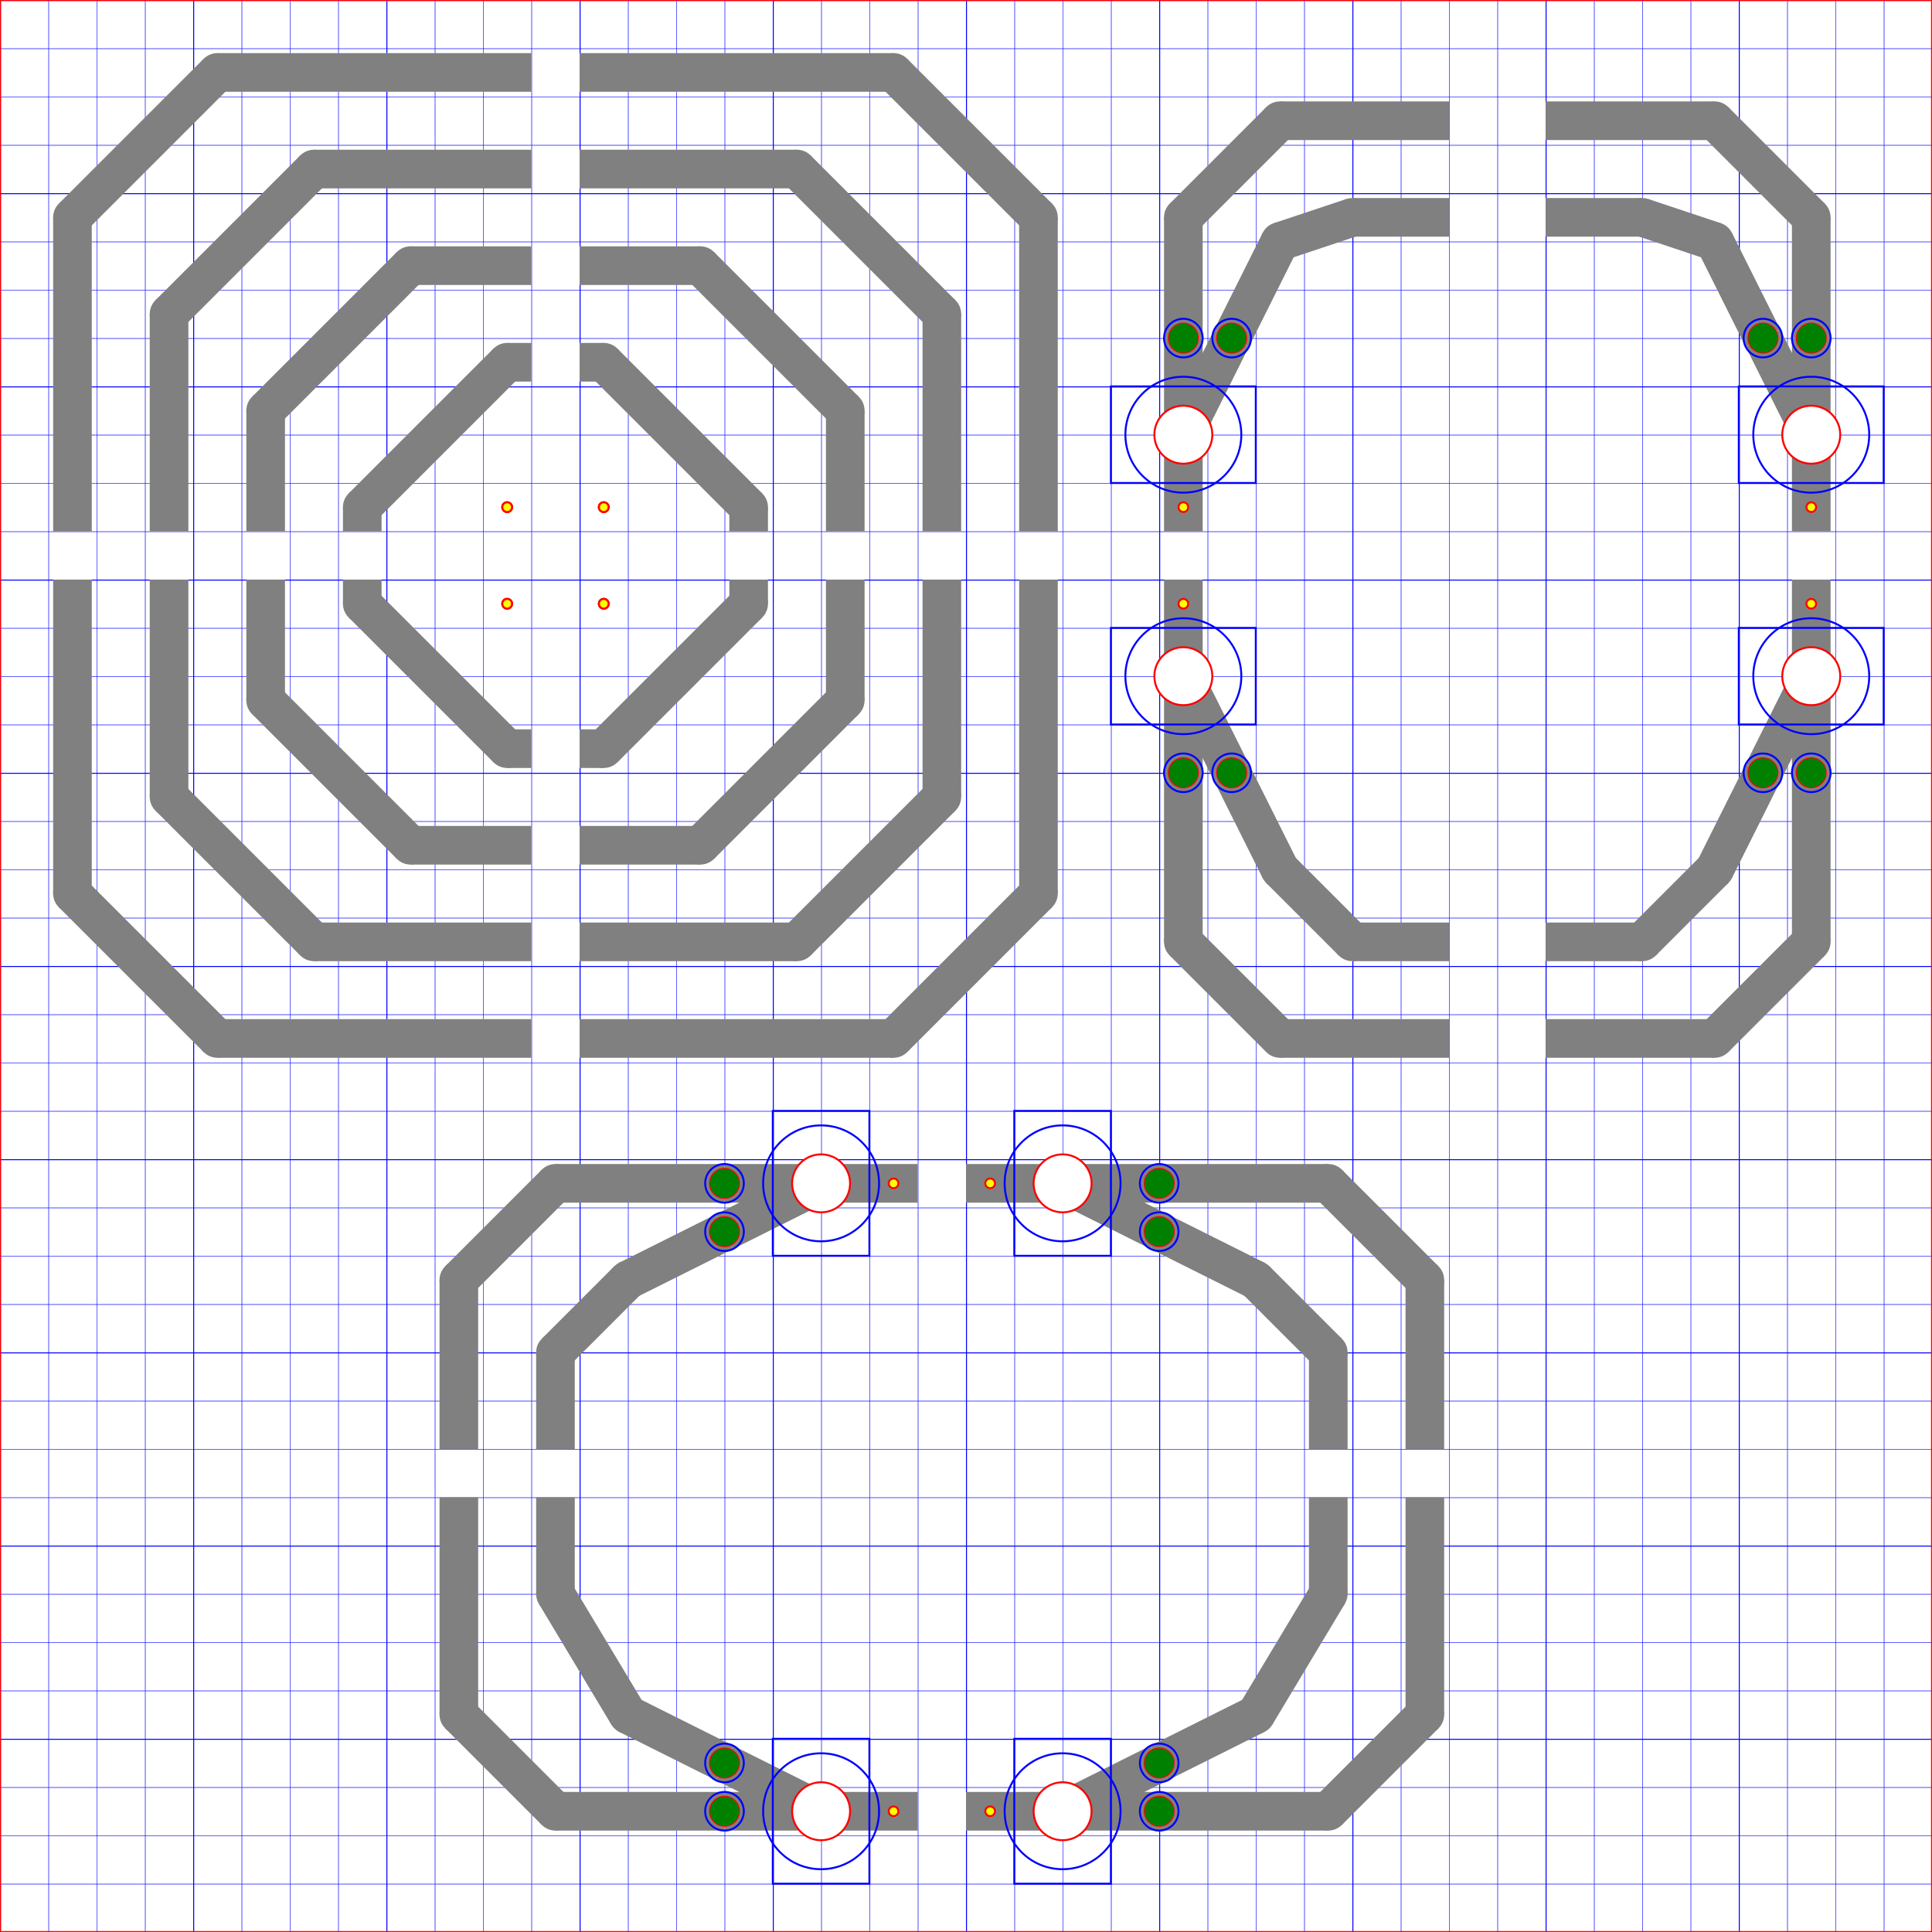
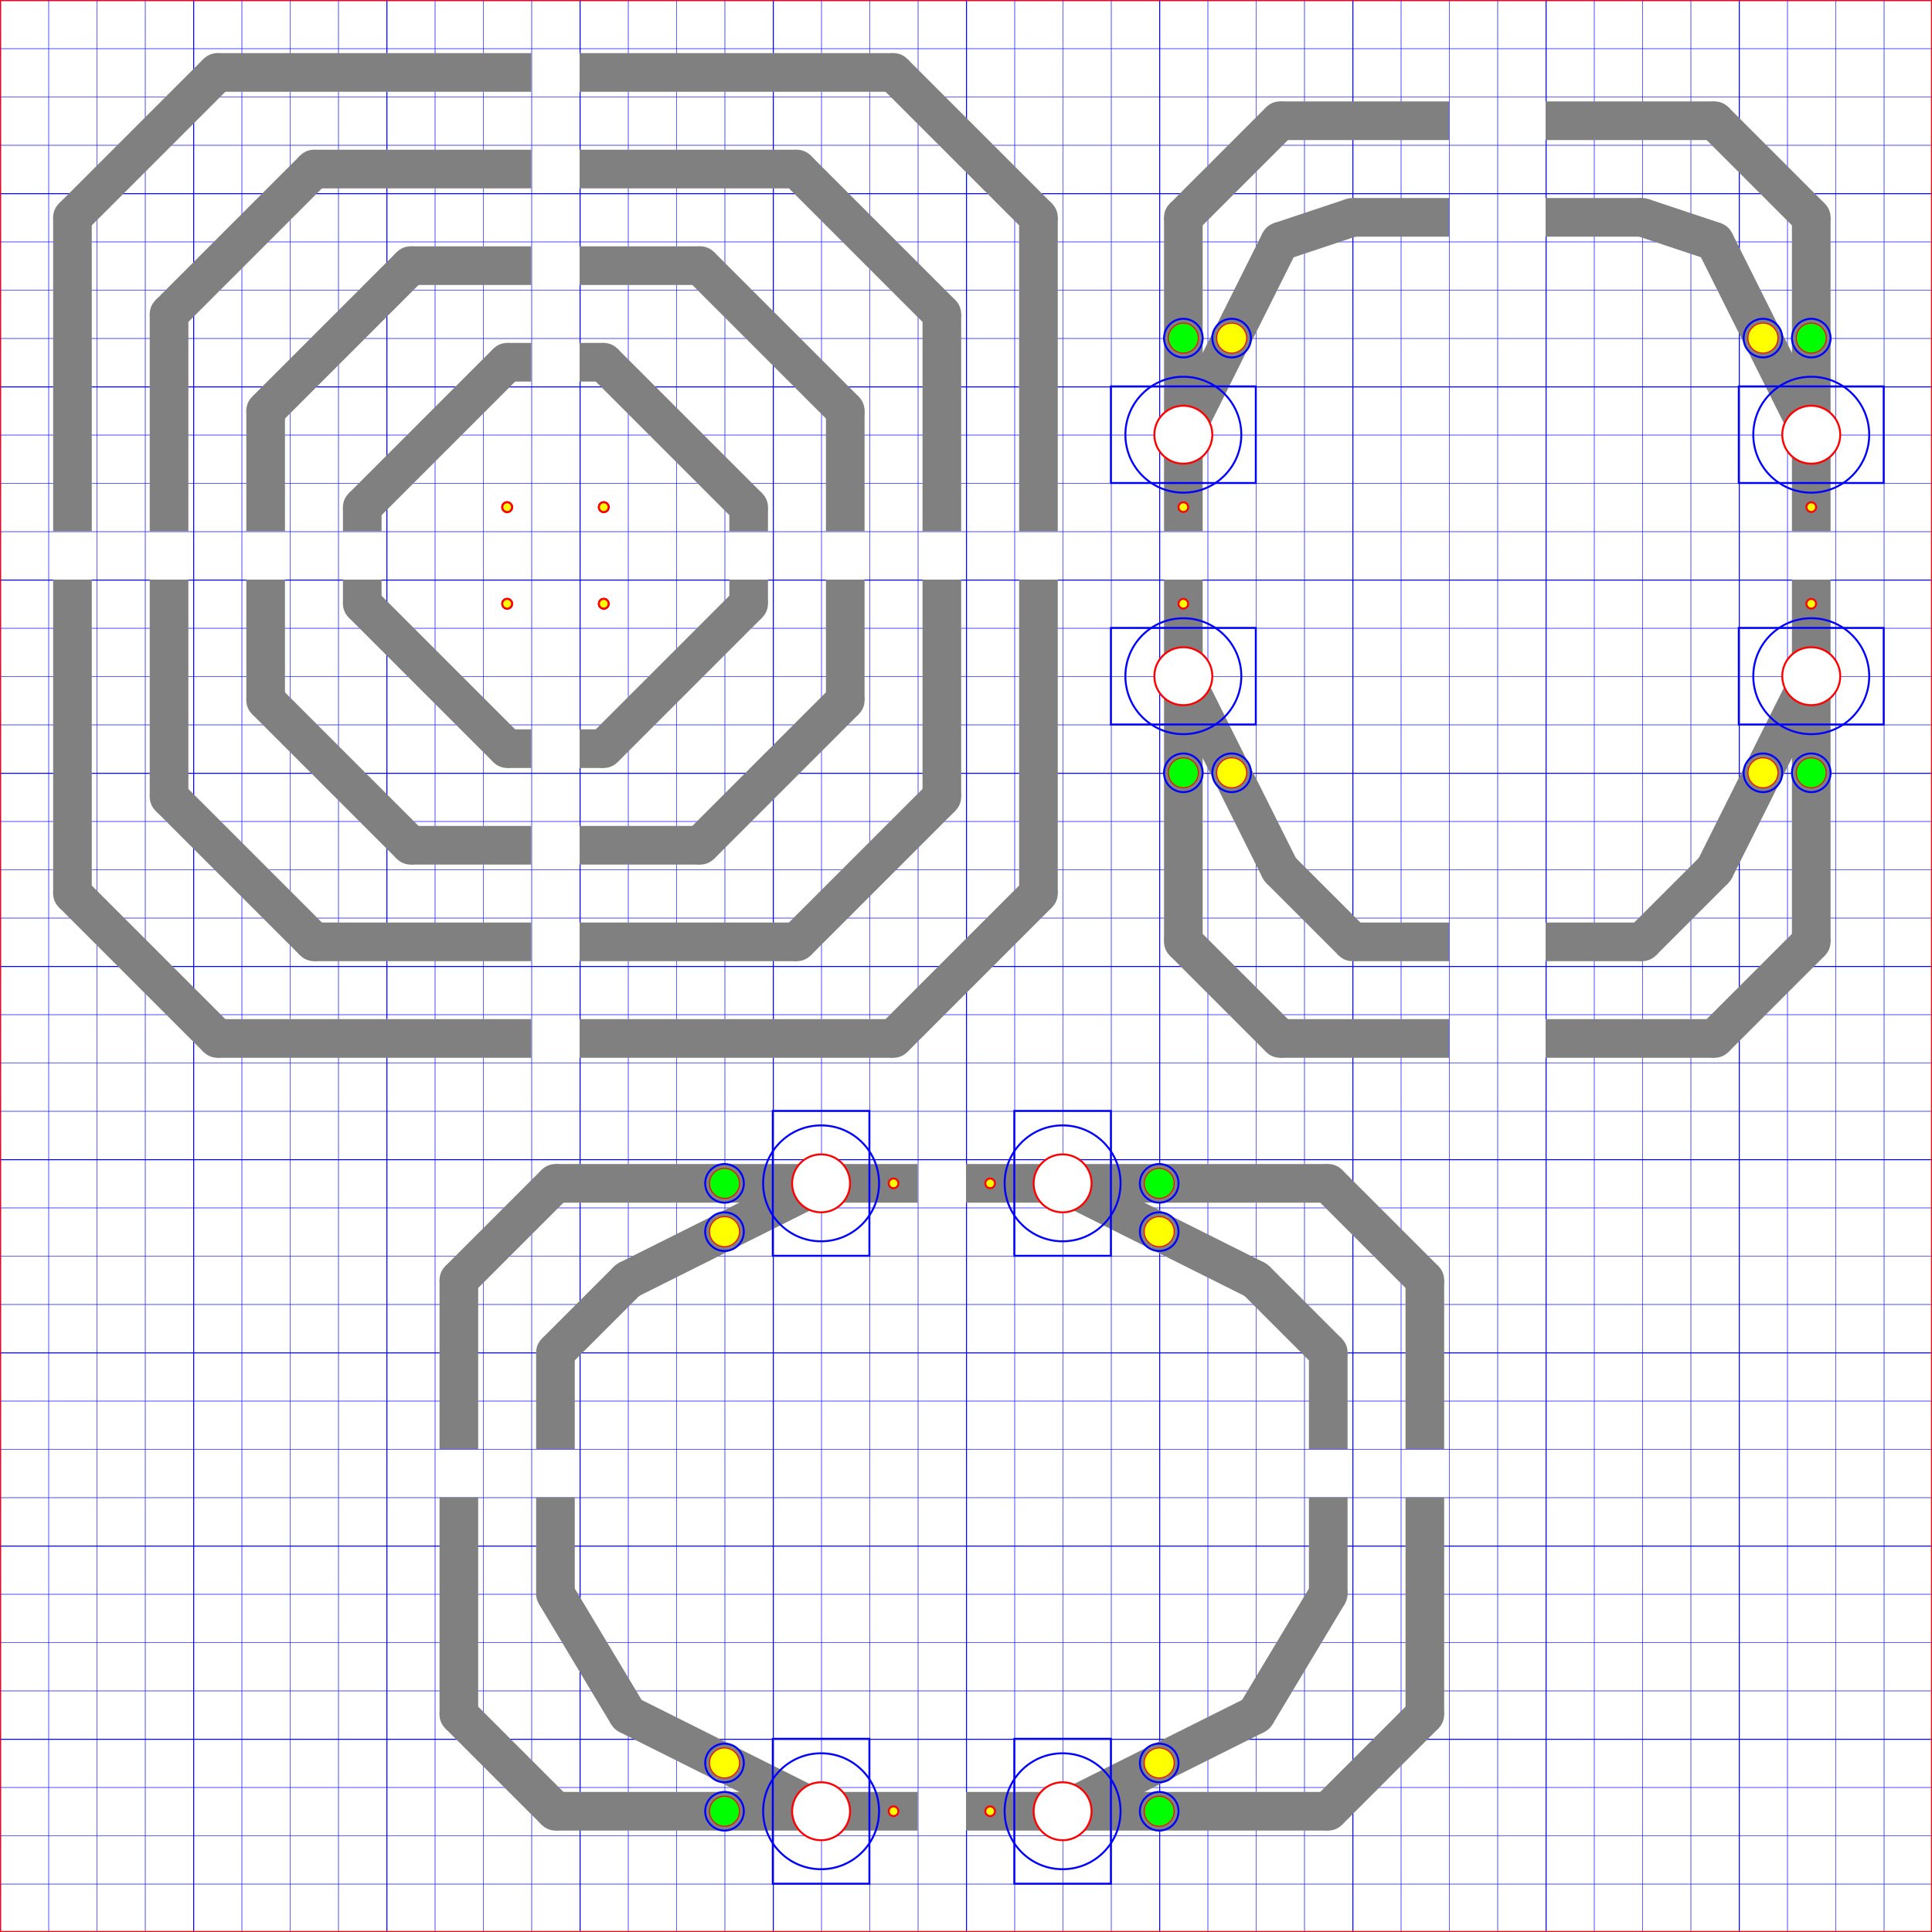
<svg xmlns="http://www.w3.org/2000/svg" baseProfile="full" height="20.0cm" version="1.1" viewBox="0,0,200,200" width="20.0cm">
  <defs>
    <pattern height="5" id="id5" patternUnits="userSpaceOnUse" width="5">
      <path d="M 5 0 L 0 0 0 5" fill="none" stroke="rgb(0%,0%,100%)" stroke-width="0.1" />
    </pattern>
    <pattern height="20" id="id6" patternUnits="userSpaceOnUse" width="20">
      <rect fill="url(#id5) none" height="20" width="20" x="0" y="0" />
      <path d="M 20 0 L 0 0 0 20" fill="none" stroke="rgb(0%,0%,100%)" stroke-width="0.2" />
    </pattern>
  </defs>
  <g>
    <rect fill="white" height="200" width="200" x="0" y="0" />
    <rect fill="url(#id6) none" height="200" width="200" x="0" y="0" />
  </g>
  <g>
    <polyline fill="gray" points="35.5,52.5 35.5,55 39.5,55 39.5,52.5 35.5,52.5" stroke="none" />
    <polyline fill="gray" points="51.086,36.086 36.086,51.086 38.914,53.914 53.914,38.914 51.086,36.086" stroke="none" />
    <polyline fill="gray" points="55,35.5 52.5,35.5 52.5,39.5 55,39.5 55,35.5" stroke="none" />
    <circle cx="37.5" cy="52.5" fill="gray" r="2.0" stroke="none" />
    <circle cx="52.5" cy="37.5" fill="gray" r="2.0" stroke="none" />
    <polyline fill="gray" points="75.5,52.5 75.5,55 79.5,55 79.5,52.5 75.5,52.5" stroke="none" />
    <polyline fill="gray" points="61.086,38.914 76.086,53.914 78.914,51.086 63.914,36.086 61.086,38.914" stroke="none" />
    <polyline fill="gray" points="60,35.5 62.5,35.5 62.5,39.5 60,39.5 60,35.5" stroke="none" />
    <circle cx="77.5" cy="52.5" fill="gray" r="2.0" stroke="none" />
    <circle cx="62.5" cy="37.5" fill="gray" r="2.0" stroke="none" />
    <polyline fill="gray" points="35.5,62.5 35.5,60 39.5,60 39.5,62.5 35.5,62.5" stroke="none" />
    <polyline fill="gray" points="53.914,76.086 38.914,61.086 36.086,63.914 51.086,78.914 53.914,76.086" stroke="none" />
    <polyline fill="gray" points="55,75.5 52.5,75.5 52.5,79.5 55,79.5 55,75.5" stroke="none" />
    <circle cx="37.5" cy="62.5" fill="gray" r="2.0" stroke="none" />
    <circle cx="52.5" cy="77.5" fill="gray" r="2.0" stroke="none" />
    <polyline fill="gray" points="75.5,62.5 75.5,60 79.5,60 79.5,62.5 75.5,62.5" stroke="none" />
    <polyline fill="gray" points="63.914,78.914 78.914,63.914 76.086,61.086 61.086,76.086 63.914,78.914" stroke="none" />
    <polyline fill="gray" points="60,75.5 62.5,75.5 62.5,79.5 60,79.5 60,75.5" stroke="none" />
    <circle cx="77.5" cy="62.5" fill="gray" r="2.0" stroke="none" />
    <circle cx="62.5" cy="77.5" fill="gray" r="2.0" stroke="none" />
    <polyline fill="gray" points="25.5,42.5 25.5,55 29.5,55 29.5,42.5 25.5,42.5" stroke="none" />
    <polyline fill="gray" points="41.086,26.086 26.086,41.086 28.914,43.914 43.914,28.914 41.086,26.086" stroke="none" />
    <polyline fill="gray" points="55,25.5 42.5,25.5 42.5,29.5 55,29.5 55,25.5" stroke="none" />
    <circle cx="27.5" cy="42.5" fill="gray" r="2.0" stroke="none" />
    <circle cx="42.5" cy="27.5" fill="gray" r="2.0" stroke="none" />
    <polyline fill="gray" points="85.5,42.5 85.5,55 89.5,55 89.5,42.5 85.5,42.5" stroke="none" />
    <polyline fill="gray" points="71.086,28.914 86.086,43.914 88.914,41.086 73.914,26.086 71.086,28.914" stroke="none" />
    <polyline fill="gray" points="60,25.5 72.5,25.5 72.5,29.5 60,29.5 60,25.5" stroke="none" />
    <circle cx="87.5" cy="42.5" fill="gray" r="2.0" stroke="none" />
    <circle cx="72.5" cy="27.5" fill="gray" r="2.0" stroke="none" />
    <polyline fill="gray" points="25.5,72.5 25.5,60 29.5,60 29.5,72.5 25.5,72.5" stroke="none" />
    <polyline fill="gray" points="43.914,86.086 28.914,71.086 26.086,73.914 41.086,88.914 43.914,86.086" stroke="none" />
    <polyline fill="gray" points="55,85.5 42.5,85.5 42.5,89.5 55,89.5 55,85.5" stroke="none" />
    <circle cx="27.5" cy="72.5" fill="gray" r="2.0" stroke="none" />
    <circle cx="42.5" cy="87.5" fill="gray" r="2.0" stroke="none" />
    <polyline fill="gray" points="85.5,72.5 85.5,60 89.5,60 89.5,72.5 85.5,72.5" stroke="none" />
    <polyline fill="gray" points="73.914,88.914 88.914,73.914 86.086,71.086 71.086,86.086 73.914,88.914" stroke="none" />
    <polyline fill="gray" points="60,85.5 72.5,85.5 72.5,89.5 60,89.5 60,85.5" stroke="none" />
    <circle cx="87.5" cy="72.5" fill="gray" r="2.0" stroke="none" />
    <circle cx="72.5" cy="87.5" fill="gray" r="2.0" stroke="none" />
    <polyline fill="gray" points="15.5,32.5 15.5,55 19.5,55 19.5,32.5 15.5,32.5" stroke="none" />
    <polyline fill="gray" points="31.086,16.086 16.086,31.086 18.914,33.914 33.914,18.914 31.086,16.086" stroke="none" />
    <polyline fill="gray" points="55,15.5 32.5,15.5 32.5,19.5 55,19.5 55,15.5" stroke="none" />
    <circle cx="17.5" cy="32.5" fill="gray" r="2.0" stroke="none" />
    <circle cx="32.5" cy="17.5" fill="gray" r="2.0" stroke="none" />
    <polyline fill="gray" points="95.5,32.5 95.5,55 99.5,55 99.5,32.5 95.5,32.5" stroke="none" />
    <polyline fill="gray" points="81.086,18.914 96.086,33.914 98.914,31.086 83.914,16.086 81.086,18.914" stroke="none" />
    <polyline fill="gray" points="60,15.5 82.5,15.5 82.5,19.5 60,19.5 60,15.5" stroke="none" />
    <circle cx="97.5" cy="32.5" fill="gray" r="2.0" stroke="none" />
    <circle cx="82.5" cy="17.5" fill="gray" r="2.0" stroke="none" />
    <polyline fill="gray" points="15.5,82.5 15.5,60 19.5,60 19.5,82.5 15.5,82.5" stroke="none" />
    <polyline fill="gray" points="33.914,96.086 18.914,81.086 16.086,83.914 31.086,98.914 33.914,96.086" stroke="none" />
    <polyline fill="gray" points="55,95.5 32.5,95.5 32.5,99.5 55,99.5 55,95.5" stroke="none" />
    <circle cx="17.5" cy="82.5" fill="gray" r="2.0" stroke="none" />
    <circle cx="32.5" cy="97.5" fill="gray" r="2.0" stroke="none" />
    <polyline fill="gray" points="95.5,82.5 95.5,60 99.5,60 99.5,82.5 95.5,82.5" stroke="none" />
    <polyline fill="gray" points="83.914,98.914 98.914,83.914 96.086,81.086 81.086,96.086 83.914,98.914" stroke="none" />
    <polyline fill="gray" points="60,95.5 82.5,95.5 82.5,99.5 60,99.5 60,95.5" stroke="none" />
    <circle cx="97.5" cy="82.5" fill="gray" r="2.0" stroke="none" />
    <circle cx="82.5" cy="97.5" fill="gray" r="2.0" stroke="none" />
    <polyline fill="gray" points="5.5,22.5 5.5,55 9.5,55 9.5,22.5 5.5,22.5" stroke="none" />
    <polyline fill="gray" points="21.086,6.086 6.086,21.086 8.914,23.914 23.914,8.914 21.086,6.086" stroke="none" />
    <polyline fill="gray" points="55,5.5 22.5,5.5 22.5,9.5 55,9.5 55,5.5" stroke="none" />
    <circle cx="7.5" cy="22.5" fill="gray" r="2.0" stroke="none" />
    <circle cx="22.5" cy="7.5" fill="gray" r="2.0" stroke="none" />
    <polyline fill="gray" points="105.5,22.5 105.5,55 109.5,55 109.5,22.5 105.5,22.5" stroke="none" />
    <polyline fill="gray" points="91.086,8.914 106.086,23.914 108.914,21.086 93.914,6.086 91.086,8.914" stroke="none" />
    <polyline fill="gray" points="60,5.5 92.5,5.5 92.5,9.5 60,9.5 60,5.5" stroke="none" />
    <circle cx="107.5" cy="22.5" fill="gray" r="2.0" stroke="none" />
    <circle cx="92.5" cy="7.5" fill="gray" r="2.0" stroke="none" />
    <polyline fill="gray" points="5.5,92.5 5.5,60 9.5,60 9.5,92.5 5.5,92.5" stroke="none" />
    <polyline fill="gray" points="23.914,106.086 8.914,91.086 6.086,93.914 21.086,108.914 23.914,106.086" stroke="none" />
    <polyline fill="gray" points="55,105.5 22.5,105.5 22.5,109.5 55,109.5 55,105.5" stroke="none" />
    <circle cx="7.5" cy="92.5" fill="gray" r="2.0" stroke="none" />
    <circle cx="22.5" cy="107.5" fill="gray" r="2.0" stroke="none" />
    <polyline fill="gray" points="105.5,92.5 105.5,60 109.5,60 109.5,92.5 105.5,92.5" stroke="none" />
    <polyline fill="gray" points="93.914,108.914 108.914,93.914 106.086,91.086 91.086,106.086 93.914,108.914" stroke="none" />
    <polyline fill="gray" points="60,105.5 92.5,105.5 92.5,109.5 60,109.5 60,105.5" stroke="none" />
    <circle cx="107.5" cy="92.5" fill="gray" r="2.0" stroke="none" />
    <circle cx="92.5" cy="107.5" fill="gray" r="2.0" stroke="none" />
+     <polyline fill="gray" points="129.289,79.106 124.289,69.106 120.711,70.894 125.711,80.894 129.289,79.106" stroke="none" />
    <polyline fill="gray" points="120.5,80 120.5,60 124.5,60 124.5,80 120.5,80" stroke="none" />
-     <polyline fill="gray" points="129.289,79.106 124.289,69.106 120.711,70.894 125.711,80.894 129.289,79.106" stroke="none" />
    <circle cx="122.5" cy="70" fill="white" r="3.0" />
    <circle cx="132.5" cy="107.5" fill="gray" r="2.0" stroke="none" />
    <circle cx="140" cy="97.5" fill="gray" r="2.0" stroke="none" />
    <circle cx="122.5" cy="97.5" fill="gray" r="2.0" stroke="none" />
    <circle cx="132.5" cy="90" fill="gray" r="2.0" stroke="none" />
    <polyline fill="gray" points="134.289,89.106 129.289,79.106 125.711,80.894 130.711,90.894 134.289,89.106" stroke="none" />
    <polyline fill="gray" points="141.414,96.086 133.914,88.586 131.086,91.414 138.586,98.914 141.414,96.086" stroke="none" />
    <polyline fill="gray" points="150,95.5 140,95.5 140,99.5 150,99.5 150,95.5" stroke="none" />
    <polyline fill="gray" points="120.5,97.5 120.5,80 124.5,80 124.5,97.5 120.5,97.5" stroke="none" />
    <polyline fill="gray" points="133.914,106.086 123.914,96.086 121.086,98.914 131.086,108.914 133.914,106.086" stroke="none" />
    <polyline fill="gray" points="150,105.5 132.5,105.5 132.5,109.5 150,109.5 150,105.5" stroke="none" />
+     <polyline fill="gray" points="184.289,80.894 189.289,70.894 185.711,69.106 180.711,79.106 184.289,80.894" stroke="none" />
    <polyline fill="gray" points="185.5,80 185.5,60 189.5,60 189.5,80 185.5,80" stroke="none" />
-     <polyline fill="gray" points="184.289,80.894 189.289,70.894 185.711,69.106 180.711,79.106 184.289,80.894" stroke="none" />
    <circle cx="187.5" cy="70" fill="white" r="3.0" />
    <circle cx="177.5" cy="107.5" fill="gray" r="2.0" stroke="none" />
    <circle cx="170" cy="97.5" fill="gray" r="2.0" stroke="none" />
    <circle cx="187.5" cy="97.5" fill="gray" r="2.0" stroke="none" />
    <circle cx="177.5" cy="90" fill="gray" r="2.0" stroke="none" />
    <polyline fill="gray" points="179.289,90.894 184.289,80.894 180.711,79.106 175.711,89.106 179.289,90.894" stroke="none" />
    <polyline fill="gray" points="171.414,98.914 178.914,91.414 176.086,88.586 168.586,96.086 171.414,98.914" stroke="none" />
    <polyline fill="gray" points="160,95.5 170,95.5 170,99.5 160,99.5 160,95.5" stroke="none" />
    <polyline fill="gray" points="185.5,97.5 185.5,80 189.5,80 189.5,97.5 185.5,97.5" stroke="none" />
    <polyline fill="gray" points="178.914,108.914 188.914,98.914 186.086,96.086 176.086,106.086 178.914,108.914" stroke="none" />
    <polyline fill="gray" points="160,105.5 177.5,105.5 177.5,109.5 160,109.5 160,105.5" stroke="none" />
+     <polyline fill="gray" points="125.711,34.106 120.711,44.106 124.289,45.894 129.289,35.894 125.711,34.106" stroke="none" />
    <polyline fill="gray" points="120.5,35 120.5,55 124.5,55 124.5,35 120.5,35" stroke="none" />
-     <polyline fill="gray" points="125.711,34.106 120.711,44.106 124.289,45.894 129.289,35.894 125.711,34.106" stroke="none" />
    <circle cx="122.5" cy="45" fill="white" r="3.0" />
    <circle cx="132.5" cy="12.5" fill="gray" r="2.0" stroke="none" />
    <circle cx="140" cy="22.5" fill="gray" r="2.0" stroke="none" />
    <circle cx="122.5" cy="22.5" fill="gray" r="2.0" stroke="none" />
    <circle cx="132.5" cy="25" fill="gray" r="2.0" stroke="none" />
    <polyline fill="gray" points="130.711,24.106 125.711,34.106 129.289,35.894 134.289,25.894 130.711,24.106" stroke="none" />
    <polyline fill="gray" points="139.368,20.603 131.868,23.103 133.132,26.897 140.632,24.397 139.368,20.603" stroke="none" />
    <polyline fill="gray" points="150,20.5 140,20.5 140,24.5 150,24.5 150,20.5" stroke="none" />
    <polyline fill="gray" points="120.5,22.5 120.5,35 124.5,35 124.5,22.5 120.5,22.5" stroke="none" />
    <polyline fill="gray" points="131.086,11.086 121.086,21.086 123.914,23.914 133.914,13.914 131.086,11.086" stroke="none" />
    <polyline fill="gray" points="150,10.5 132.5,10.5 132.5,14.5 150,14.5 150,10.5" stroke="none" />
+     <polyline fill="gray" points="180.711,35.894 185.711,45.894 189.289,44.106 184.289,34.106 180.711,35.894" stroke="none" />
    <polyline fill="gray" points="185.5,35 185.5,55 189.5,55 189.5,35 185.5,35" stroke="none" />
-     <polyline fill="gray" points="180.711,35.894 185.711,45.894 189.289,44.106 184.289,34.106 180.711,35.894" stroke="none" />
    <circle cx="187.5" cy="45" fill="white" r="3.0" />
    <circle cx="177.5" cy="12.5" fill="gray" r="2.0" stroke="none" />
    <circle cx="170" cy="22.5" fill="gray" r="2.0" stroke="none" />
    <circle cx="187.5" cy="22.5" fill="gray" r="2.0" stroke="none" />
    <circle cx="177.5" cy="25" fill="gray" r="2.0" stroke="none" />
    <polyline fill="gray" points="175.711,25.894 180.711,35.894 184.289,34.106 179.289,24.106 175.711,25.894" stroke="none" />
    <polyline fill="gray" points="169.368,24.397 176.868,26.897 178.132,23.103 170.632,20.603 169.368,24.397" stroke="none" />
    <polyline fill="gray" points="160,20.5 170,20.5 170,24.5 160,24.5 160,20.5" stroke="none" />
    <polyline fill="gray" points="185.5,22.5 185.5,35 189.5,35 189.5,22.5 185.5,22.5" stroke="none" />
    <polyline fill="gray" points="176.086,13.914 186.086,23.914 188.914,21.086 178.914,11.086 176.086,13.914" stroke="none" />
    <polyline fill="gray" points="160,10.5 177.5,10.5 177.5,14.5 160,14.5 160,10.5" stroke="none" />
+     <polyline fill="gray" points="120.894,125.711 110.894,120.711 109.106,124.289 119.106,129.289 120.894,125.711" stroke="none" />
    <polyline fill="gray" points="120,120.5 100,120.5 100,124.5 120,124.5 120,120.5" stroke="none" />
-     <polyline fill="gray" points="120.894,125.711 110.894,120.711 109.106,124.289 119.106,129.289 120.894,125.711" stroke="none" />
    <circle cx="110" cy="122.5" fill="white" r="3.0" />
    <circle cx="147.5" cy="132.5" fill="gray" r="2.0" stroke="none" />
    <circle cx="137.5" cy="140" fill="gray" r="2.0" stroke="none" />
    <circle cx="137.5" cy="122.5" fill="gray" r="2.0" stroke="none" />
    <circle cx="130" cy="132.5" fill="gray" r="2.0" stroke="none" />
    <polyline fill="gray" points="130.894,130.711 120.894,125.711 119.106,129.289 129.106,134.289 130.894,130.711" stroke="none" />
    <polyline fill="gray" points="138.914,138.586 131.414,131.086 128.586,133.914 136.086,141.414 138.914,138.586" stroke="none" />
    <polyline fill="gray" points="135.5,150 135.5,140 139.5,140 139.5,150 135.5,150" stroke="none" />
    <polyline fill="gray" points="137.5,120.5 120,120.5 120,124.5 137.5,124.5 137.5,120.5" stroke="none" />
    <polyline fill="gray" points="148.914,131.086 138.914,121.086 136.086,123.914 146.086,133.914 148.914,131.086" stroke="none" />
    <polyline fill="gray" points="145.5,150 145.5,132.5 149.5,132.5 149.5,150 145.5,150" stroke="none" />
+     <polyline fill="gray" points="119.106,180.711 109.106,185.711 110.894,189.289 120.894,184.289 119.106,180.711" stroke="none" />
    <polyline fill="gray" points="120,185.5 100,185.5 100,189.5 120,189.5 120,185.5" stroke="none" />
-     <polyline fill="gray" points="119.106,180.711 109.106,185.711 110.894,189.289 120.894,184.289 119.106,180.711" stroke="none" />
    <circle cx="110" cy="187.5" fill="white" r="3.0" />
    <circle cx="147.5" cy="177.5" fill="gray" r="2.0" stroke="none" />
    <circle cx="137.5" cy="165" fill="gray" r="2.0" stroke="none" />
    <circle cx="137.5" cy="187.5" fill="gray" r="2.0" stroke="none" />
    <circle cx="130" cy="177.5" fill="gray" r="2.0" stroke="none" />
    <polyline fill="gray" points="129.106,175.711 119.106,180.711 120.894,184.289 130.894,179.289 129.106,175.711" stroke="none" />
    <polyline fill="gray" points="135.785,163.971 128.285,176.471 131.715,178.529 139.215,166.029 135.785,163.971" stroke="none" />
    <polyline fill="gray" points="135.5,155 135.5,165 139.5,165 139.5,155 135.5,155" stroke="none" />
    <polyline fill="gray" points="137.5,185.5 120,185.5 120,189.5 137.5,189.5 137.5,185.5" stroke="none" />
    <polyline fill="gray" points="146.086,176.086 136.086,186.086 138.914,188.914 148.914,178.914 146.086,176.086" stroke="none" />
    <polyline fill="gray" points="145.5,155 145.5,177.5 149.5,177.5 149.5,155 145.5,155" stroke="none" />
+     <polyline fill="gray" points="75.894,129.289 85.894,124.289 84.106,120.711 74.106,125.711 75.894,129.289" stroke="none" />
    <polyline fill="gray" points="75,120.5 95,120.5 95,124.5 75,124.5 75,120.5" stroke="none" />
-     <polyline fill="gray" points="75.894,129.289 85.894,124.289 84.106,120.711 74.106,125.711 75.894,129.289" stroke="none" />
    <circle cx="85" cy="122.5" fill="white" r="3.0" />
    <circle cx="47.5" cy="132.5" fill="gray" r="2.0" stroke="none" />
    <circle cx="57.5" cy="140" fill="gray" r="2.0" stroke="none" />
    <circle cx="57.5" cy="122.5" fill="gray" r="2.0" stroke="none" />
    <circle cx="65" cy="132.5" fill="gray" r="2.0" stroke="none" />
    <polyline fill="gray" points="65.894,134.289 75.894,129.289 74.106,125.711 64.106,130.711 65.894,134.289" stroke="none" />
    <polyline fill="gray" points="58.914,141.414 66.414,133.914 63.586,131.086 56.086,138.586 58.914,141.414" stroke="none" />
    <polyline fill="gray" points="55.5,150 55.5,140 59.5,140 59.5,150 55.5,150" stroke="none" />
    <polyline fill="gray" points="57.5,120.5 75,120.5 75,124.5 57.5,124.5 57.5,120.5" stroke="none" />
    <polyline fill="gray" points="48.914,133.914 58.914,123.914 56.086,121.086 46.086,131.086 48.914,133.914" stroke="none" />
    <polyline fill="gray" points="45.5,150 45.5,132.5 49.5,132.5 49.5,150 45.5,150" stroke="none" />
+     <polyline fill="gray" points="74.106,184.289 84.106,189.289 85.894,185.711 75.894,180.711 74.106,184.289" stroke="none" />
    <polyline fill="gray" points="75,185.5 95,185.5 95,189.5 75,189.5 75,185.5" stroke="none" />
-     <polyline fill="gray" points="74.106,184.289 84.106,189.289 85.894,185.711 75.894,180.711 74.106,184.289" stroke="none" />
    <circle cx="85" cy="187.5" fill="white" r="3.0" />
    <circle cx="47.5" cy="177.5" fill="gray" r="2.0" stroke="none" />
    <circle cx="57.5" cy="165" fill="gray" r="2.0" stroke="none" />
    <circle cx="57.5" cy="187.5" fill="gray" r="2.0" stroke="none" />
    <circle cx="65" cy="177.5" fill="gray" r="2.0" stroke="none" />
    <polyline fill="gray" points="64.106,179.289 74.106,184.289 75.894,180.711 65.894,175.711 64.106,179.289" stroke="none" />
    <polyline fill="gray" points="55.785,166.029 63.285,178.529 66.715,176.471 59.215,163.971 55.785,166.029" stroke="none" />
    <polyline fill="gray" points="55.5,155 55.5,165 59.5,165 59.5,155 55.5,155" stroke="none" />
    <polyline fill="gray" points="57.5,185.5 75,185.5 75,189.5 57.5,189.5 57.5,185.5" stroke="none" />
    <polyline fill="gray" points="46.086,178.914 56.086,188.914 58.914,186.086 48.914,176.086 46.086,178.914" stroke="none" />
    <polyline fill="gray" points="45.5,155 45.5,177.5 49.5,177.5 49.5,155 45.5,155" stroke="none" />
  </g>
  <g>
    <circle cx="122.5" cy="70" fill="none" r="3.0" stroke="red" stroke-width="0.2" />
    <circle cx="122.5" cy="70" fill="none" r="6.0" stroke="blue" stroke-width="0.2" />
    <rect fill="none" height="10" stroke="blue" stroke-width="0.2" width="15" x="115.0" y="65" />
    <circle cx="122.5" cy="80" fill="none" r="1.5" stroke="red" stroke-width="0.2" />
    <circle cx="122.5" cy="80" fill="none" r="2.0" stroke="blue" stroke-width="0.2" />
    <circle cx="127.5" cy="80" fill="none" r="1.5" stroke="red" stroke-width="0.2" />
    <circle cx="127.5" cy="80" fill="none" r="2.0" stroke="blue" stroke-width="0.2" />
    <circle cx="187.5" cy="70" fill="none" r="3.0" stroke="red" stroke-width="0.2" />
    <circle cx="187.5" cy="70" fill="none" r="6.0" stroke="blue" stroke-width="0.2" />
    <rect fill="none" height="10" stroke="blue" stroke-width="0.2" width="15" x="180.0" y="65" />
    <circle cx="187.5" cy="80" fill="none" r="1.5" stroke="red" stroke-width="0.2" />
    <circle cx="187.5" cy="80" fill="none" r="2.0" stroke="blue" stroke-width="0.2" />
    <circle cx="182.5" cy="80" fill="none" r="1.5" stroke="red" stroke-width="0.2" />
    <circle cx="182.5" cy="80" fill="none" r="2.0" stroke="blue" stroke-width="0.2" />
    <circle cx="122.5" cy="45" fill="none" r="3.0" stroke="red" stroke-width="0.2" />
    <circle cx="122.5" cy="45" fill="none" r="6.0" stroke="blue" stroke-width="0.2" />
    <rect fill="none" height="10" stroke="blue" stroke-width="0.2" width="15" x="115.0" y="40" />
    <circle cx="122.5" cy="35" fill="none" r="1.5" stroke="red" stroke-width="0.2" />
    <circle cx="122.5" cy="35" fill="none" r="2.0" stroke="blue" stroke-width="0.2" />
    <circle cx="127.5" cy="35" fill="none" r="1.5" stroke="red" stroke-width="0.2" />
    <circle cx="127.5" cy="35" fill="none" r="2.0" stroke="blue" stroke-width="0.2" />
    <circle cx="187.5" cy="45" fill="none" r="3.0" stroke="red" stroke-width="0.2" />
    <circle cx="187.5" cy="45" fill="none" r="6.0" stroke="blue" stroke-width="0.2" />
    <rect fill="none" height="10" stroke="blue" stroke-width="0.2" width="15" x="180.0" y="40" />
    <circle cx="187.5" cy="35" fill="none" r="1.5" stroke="red" stroke-width="0.2" />
    <circle cx="187.5" cy="35" fill="none" r="2.0" stroke="blue" stroke-width="0.2" />
    <circle cx="182.5" cy="35" fill="none" r="1.5" stroke="red" stroke-width="0.2" />
    <circle cx="182.5" cy="35" fill="none" r="2.0" stroke="blue" stroke-width="0.2" />
    <circle cx="110" cy="122.5" fill="none" r="3.0" stroke="red" stroke-width="0.2" />
    <circle cx="110" cy="122.5" fill="none" r="6.0" stroke="blue" stroke-width="0.2" />
    <rect fill="none" height="15" stroke="blue" stroke-width="0.2" width="10" x="105" y="115.0" />
    <circle cx="120" cy="122.5" fill="none" r="1.5" stroke="red" stroke-width="0.2" />
    <circle cx="120" cy="122.5" fill="none" r="2.0" stroke="blue" stroke-width="0.2" />
    <circle cx="120" cy="127.5" fill="none" r="1.5" stroke="red" stroke-width="0.2" />
    <circle cx="120" cy="127.5" fill="none" r="2.0" stroke="blue" stroke-width="0.2" />
    <circle cx="110" cy="187.5" fill="none" r="3.0" stroke="red" stroke-width="0.2" />
    <circle cx="110" cy="187.5" fill="none" r="6.0" stroke="blue" stroke-width="0.2" />
    <rect fill="none" height="15" stroke="blue" stroke-width="0.2" width="10" x="105" y="180.0" />
    <circle cx="120" cy="187.5" fill="none" r="1.5" stroke="red" stroke-width="0.2" />
    <circle cx="120" cy="187.5" fill="none" r="2.0" stroke="blue" stroke-width="0.2" />
    <circle cx="120" cy="182.5" fill="none" r="1.5" stroke="red" stroke-width="0.2" />
    <circle cx="120" cy="182.5" fill="none" r="2.0" stroke="blue" stroke-width="0.2" />
    <circle cx="85" cy="122.5" fill="none" r="3.0" stroke="red" stroke-width="0.2" />
    <circle cx="85" cy="122.5" fill="none" r="6.0" stroke="blue" stroke-width="0.2" />
    <rect fill="none" height="15" stroke="blue" stroke-width="0.2" width="10" x="80" y="115.0" />
    <circle cx="75" cy="122.5" fill="none" r="1.5" stroke="red" stroke-width="0.2" />
    <circle cx="75" cy="122.5" fill="none" r="2.0" stroke="blue" stroke-width="0.2" />
    <circle cx="75" cy="127.5" fill="none" r="1.5" stroke="red" stroke-width="0.2" />
    <circle cx="75" cy="127.5" fill="none" r="2.0" stroke="blue" stroke-width="0.2" />
    <circle cx="85" cy="187.5" fill="none" r="3.0" stroke="red" stroke-width="0.2" />
    <circle cx="85" cy="187.5" fill="none" r="6.0" stroke="blue" stroke-width="0.2" />
    <rect fill="none" height="15" stroke="blue" stroke-width="0.2" width="10" x="80" y="180.0" />
    <circle cx="75" cy="187.5" fill="none" r="1.5" stroke="red" stroke-width="0.2" />
    <circle cx="75" cy="187.5" fill="none" r="2.0" stroke="blue" stroke-width="0.2" />
    <circle cx="75" cy="182.5" fill="none" r="1.5" stroke="red" stroke-width="0.2" />
    <circle cx="75" cy="182.5" fill="none" r="2.0" stroke="blue" stroke-width="0.2" />
  </g>
  <g>
    <circle cx="52.5" cy="52.5" fill="yellow" r="0.5" stroke="red" stroke-width="0.2" />
    <circle cx="62.5" cy="52.5" fill="yellow" r="0.5" stroke="red" stroke-width="0.2" />
    <circle cx="52.5" cy="62.5" fill="yellow" r="0.5" stroke="red" stroke-width="0.2" />
    <circle cx="62.5" cy="62.5" fill="yellow" r="0.5" stroke="red" stroke-width="0.2" />
    <circle cx="52.5" cy="52.5" fill="yellow" r="0.5" stroke="red" stroke-width="0.2" />
    <circle cx="62.5" cy="52.5" fill="yellow" r="0.5" stroke="red" stroke-width="0.2" />
    <circle cx="52.5" cy="62.5" fill="yellow" r="0.5" stroke="red" stroke-width="0.2" />
    <circle cx="62.5" cy="62.5" fill="yellow" r="0.5" stroke="red" stroke-width="0.2" />
    <circle cx="52.5" cy="52.5" fill="yellow" r="0.5" stroke="red" stroke-width="0.2" />
    <circle cx="62.5" cy="52.5" fill="yellow" r="0.5" stroke="red" stroke-width="0.2" />
    <circle cx="52.5" cy="62.5" fill="yellow" r="0.5" stroke="red" stroke-width="0.2" />
    <circle cx="62.5" cy="62.5" fill="yellow" r="0.5" stroke="red" stroke-width="0.2" />
    <circle cx="52.5" cy="52.5" fill="yellow" r="0.5" stroke="red" stroke-width="0.2" />
    <circle cx="62.5" cy="52.5" fill="yellow" r="0.5" stroke="red" stroke-width="0.2" />
    <circle cx="52.5" cy="62.5" fill="yellow" r="0.5" stroke="red" stroke-width="0.2" />
    <circle cx="62.5" cy="62.5" fill="yellow" r="0.5" stroke="red" stroke-width="0.2" />
    <circle cx="122.5" cy="62.5" fill="yellow" r="0.5" stroke="red" stroke-width="0.2" />
    <circle cx="187.5" cy="62.5" fill="yellow" r="0.5" stroke="red" stroke-width="0.2" />
    <circle cx="122.5" cy="52.5" fill="yellow" r="0.5" stroke="red" stroke-width="0.2" />
    <circle cx="187.5" cy="52.5" fill="yellow" r="0.5" stroke="red" stroke-width="0.2" />
    <circle cx="102.5" cy="122.5" fill="yellow" r="0.5" stroke="red" stroke-width="0.2" />
    <circle cx="102.5" cy="187.5" fill="yellow" r="0.5" stroke="red" stroke-width="0.2" />
    <circle cx="92.5" cy="122.5" fill="yellow" r="0.5" stroke="red" stroke-width="0.2" />
    <circle cx="92.5" cy="187.5" fill="yellow" r="0.5" stroke="red" stroke-width="0.2" />
-     <circle cx="122.5" cy="80" fill="green" r="1.5" />
-     <circle cx="127.5" cy="80" fill="green" r="1.5" />
-     <circle cx="187.5" cy="80" fill="green" r="1.5" />
-     <circle cx="182.5" cy="80" fill="green" r="1.5" />
-     <circle cx="122.5" cy="35" fill="green" r="1.5" />
-     <circle cx="127.5" cy="35" fill="green" r="1.5" />
-     <circle cx="187.5" cy="35" fill="green" r="1.5" />
-     <circle cx="182.5" cy="35" fill="green" r="1.5" />
-     <circle cx="120" cy="122.5" fill="green" r="1.5" />
-     <circle cx="120" cy="127.5" fill="green" r="1.5" />
-     <circle cx="120" cy="187.5" fill="green" r="1.5" />
-     <circle cx="120" cy="182.5" fill="green" r="1.5" />
-     <circle cx="75" cy="122.5" fill="green" r="1.5" />
-     <circle cx="75" cy="127.5" fill="green" r="1.5" />
-     <circle cx="75" cy="187.5" fill="green" r="1.5" />
-     <circle cx="75" cy="182.5" fill="green" r="1.5" />
+     <circle cx="122.5" cy="80" fill="lime" r="1.5" />
+     <circle cx="127.5" cy="80" fill="yellow" r="1.5" />
+     <circle cx="187.5" cy="80" fill="lime" r="1.5" />
+     <circle cx="182.5" cy="80" fill="yellow" r="1.5" />
+     <circle cx="122.5" cy="35" fill="lime" r="1.5" />
+     <circle cx="127.5" cy="35" fill="yellow" r="1.5" />
+     <circle cx="187.5" cy="35" fill="lime" r="1.5" />
+     <circle cx="182.5" cy="35" fill="yellow" r="1.5" />
+     <circle cx="120" cy="122.5" fill="lime" r="1.5" />
+     <circle cx="120" cy="127.5" fill="yellow" r="1.5" />
+     <circle cx="120" cy="187.5" fill="lime" r="1.5" />
+     <circle cx="120" cy="182.5" fill="yellow" r="1.5" />
+     <circle cx="75" cy="122.5" fill="lime" r="1.5" />
+     <circle cx="75" cy="127.5" fill="yellow" r="1.5" />
+     <circle cx="75" cy="187.5" fill="lime" r="1.5" />
+     <circle cx="75" cy="182.5" fill="yellow" r="1.5" />
  </g>
  <g>
    <rect fill="none" height="200" stroke="red" stroke-width="0.2" width="200" x="0" y="0" />
  </g>
</svg>
